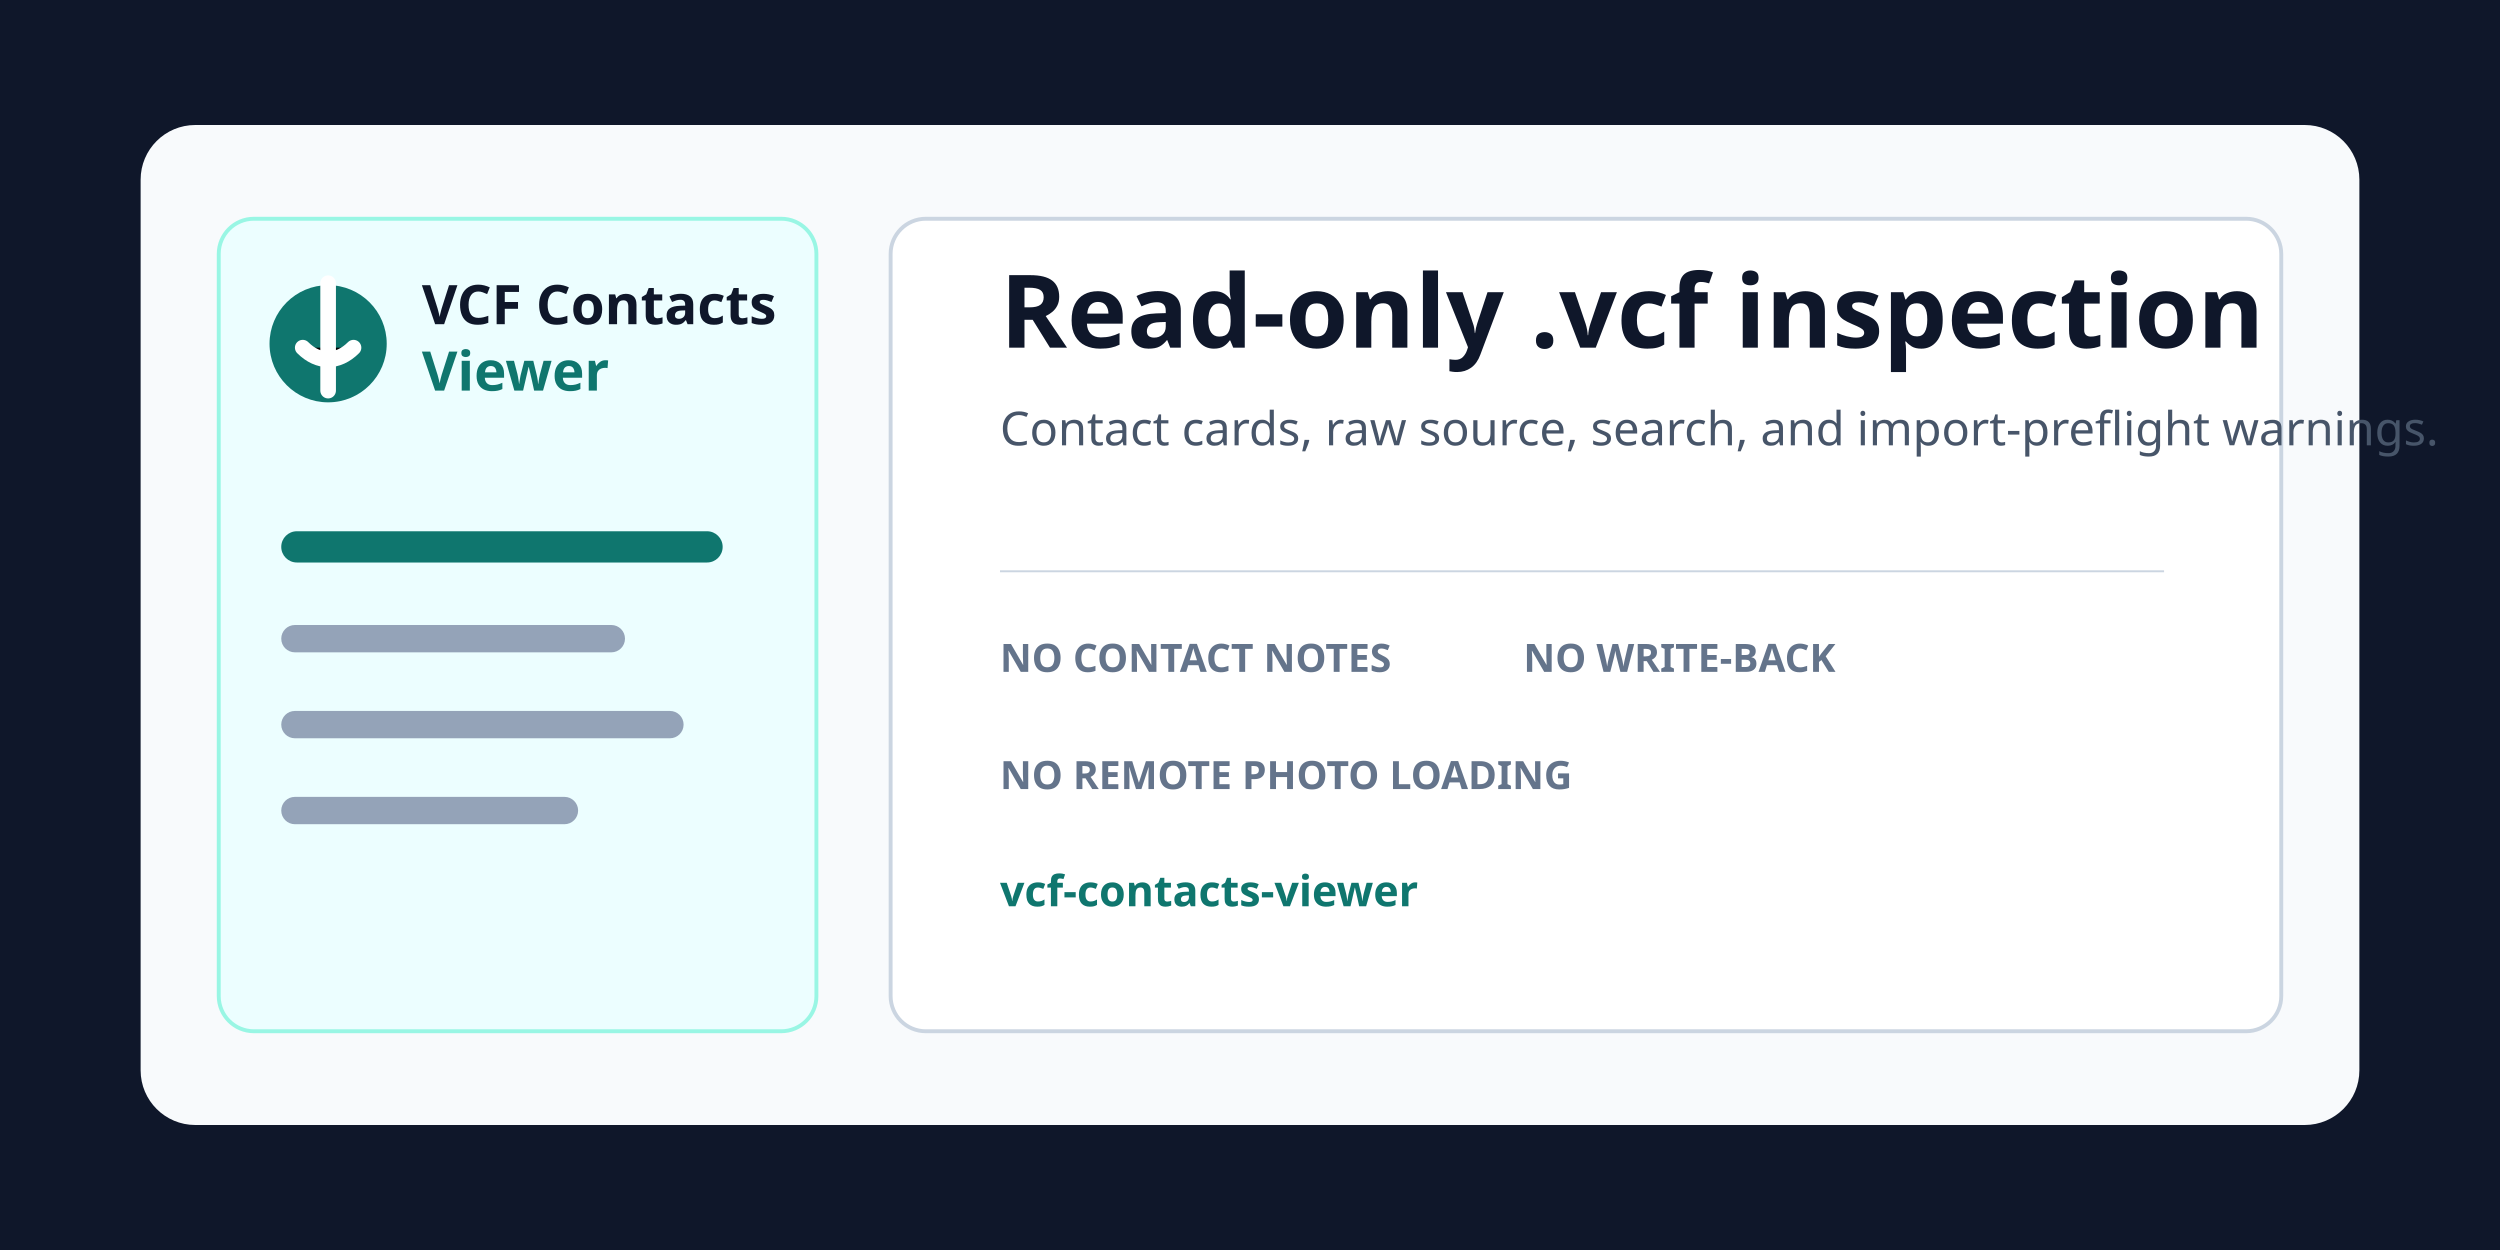
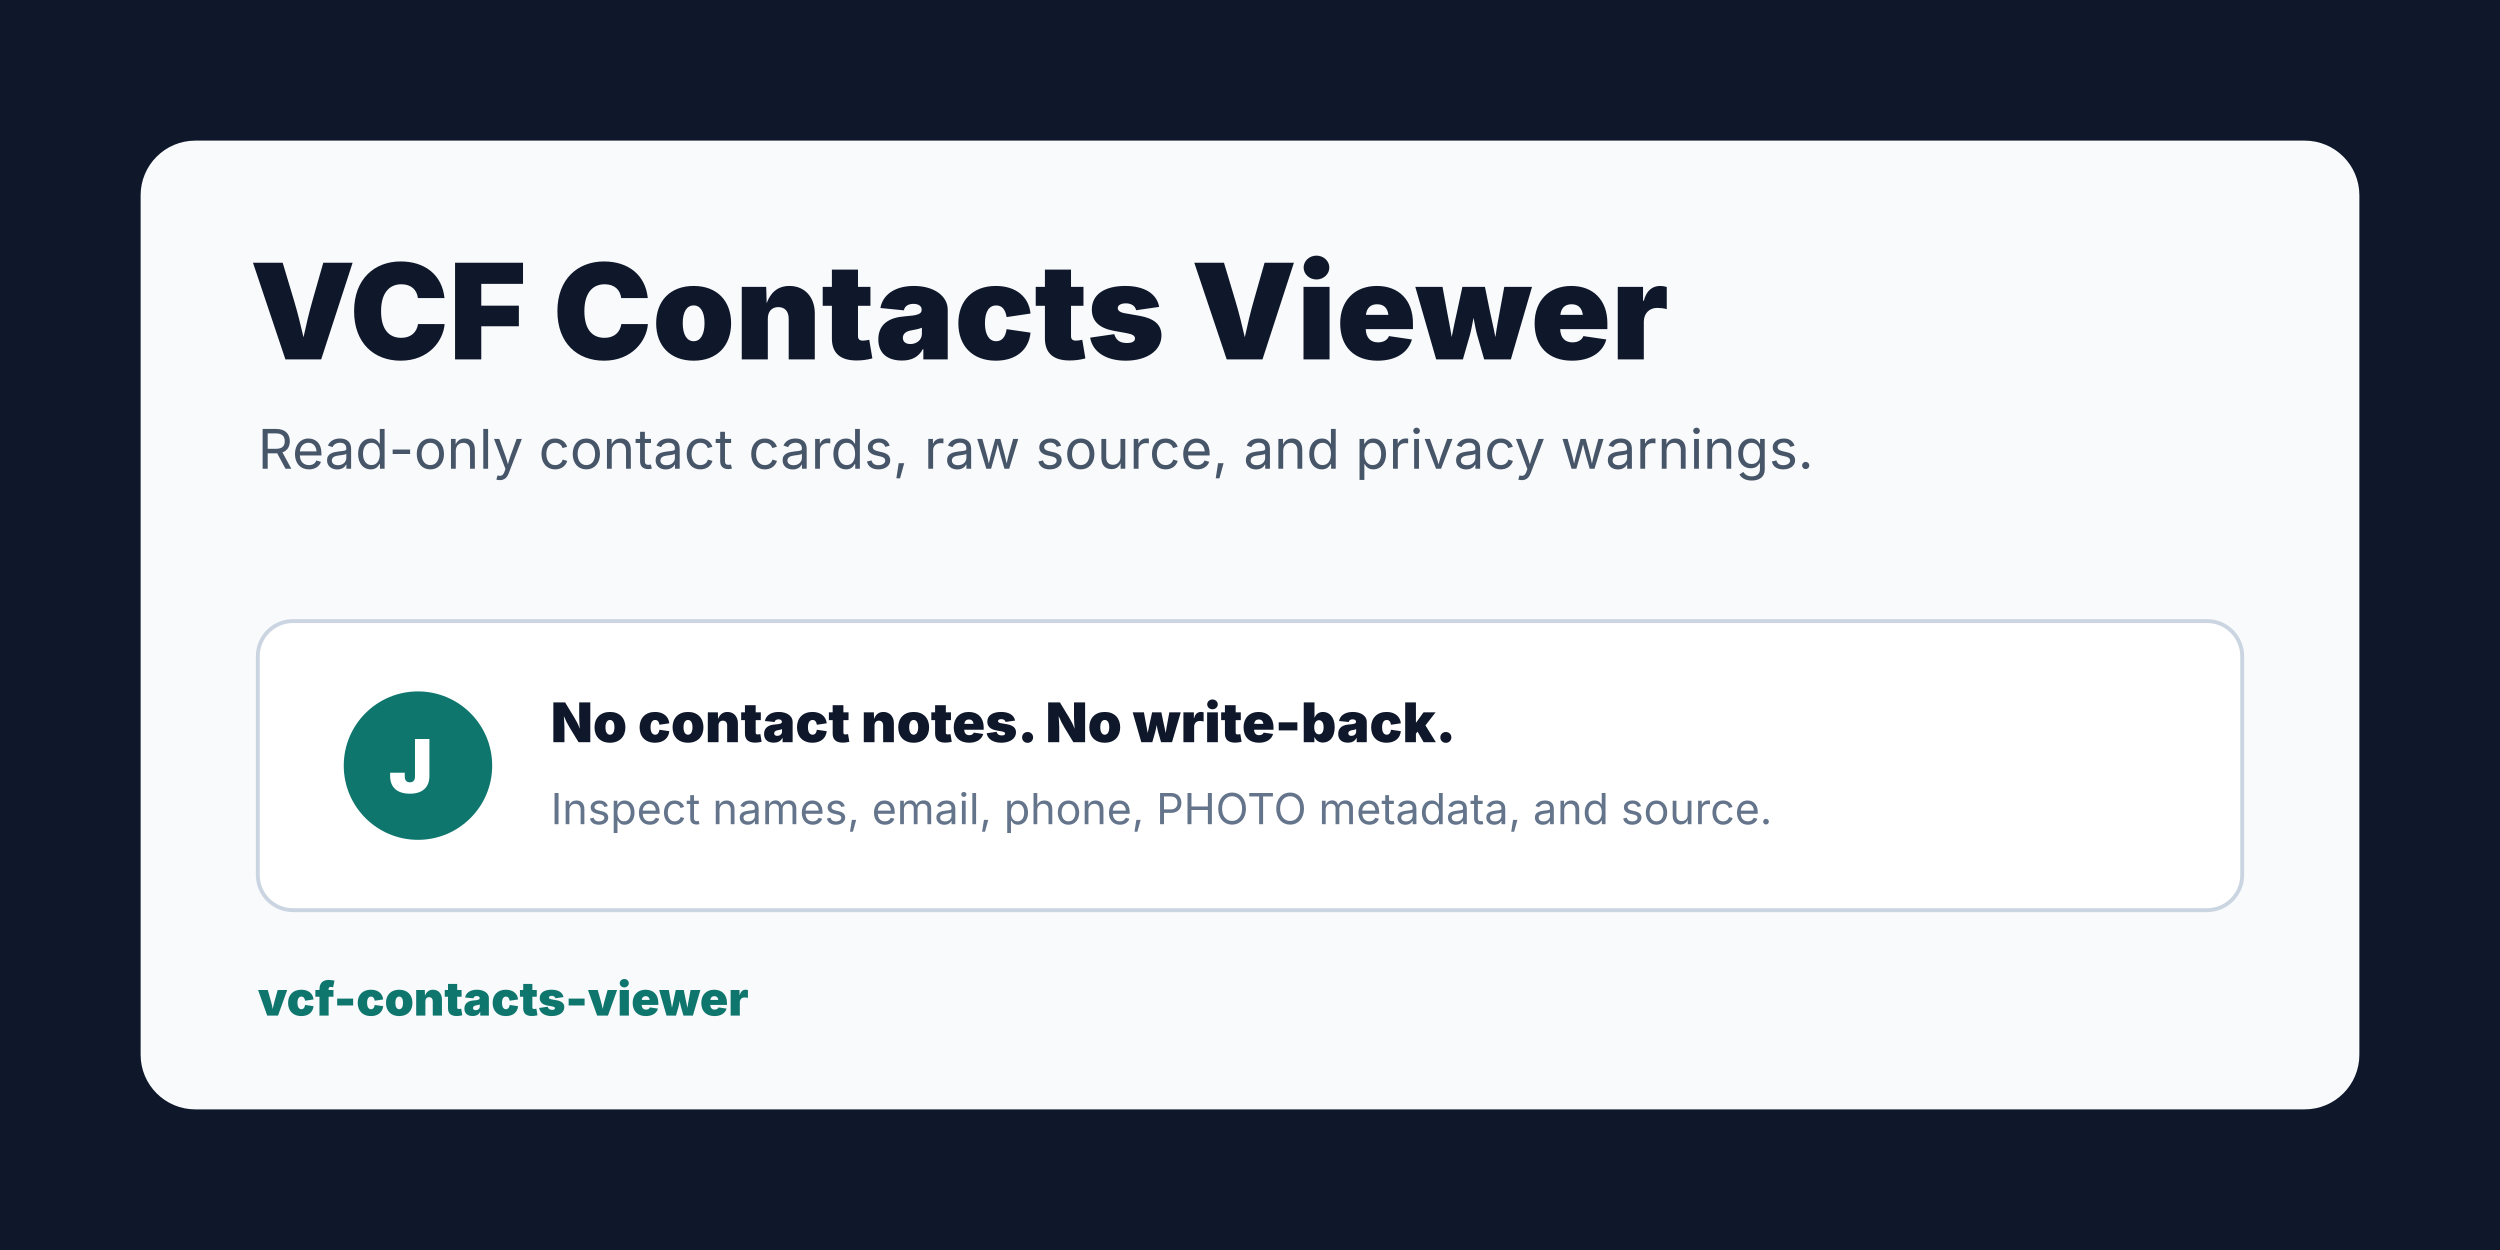
<svg xmlns="http://www.w3.org/2000/svg" width="1280" height="640" viewBox="0 0 1280 640" role="img" aria-labelledby="title desc">
  <rect width="1280" height="640" fill="#0f172a" />
-   <rect x="72" y="64" width="1136" height="512" rx="28" fill="#f8fafc" />
-   <rect x="112" y="112" width="306" height="416" rx="18" fill="#ecfeff" stroke="#99f6e4" stroke-width="2" />
-   <rect x="456" y="112" width="712" height="416" rx="18" fill="#ffffff" stroke="#cbd5e1" stroke-width="2" />
-   <circle cx="168" cy="176" r="30" fill="#0f766e" />
-   <path d="M155 178c8 8 18 8 26 0M168 145v55" stroke="#ffffff" stroke-width="8" stroke-linecap="round" />
-   <text x="216" y="166" fill="#0f172a" font-family="ui-sans-serif, system-ui" font-size="28" font-weight="800">VCF Contacts</text>
-   <text x="216" y="200" fill="#0f766e" font-family="ui-sans-serif, system-ui" font-size="28" font-weight="800">Viewer</text>
-   <rect x="144" y="272" width="226" height="16" rx="8" fill="#0f766e" />
-   <rect x="144" y="320" width="176" height="14" rx="7" fill="#94a3b8" />
-   <rect x="144" y="364" width="206" height="14" rx="7" fill="#94a3b8" />
-   <rect x="144" y="408" width="152" height="14" rx="7" fill="#94a3b8" />
-   <text x="512" y="178" fill="#0f172a" font-family="ui-sans-serif, system-ui" font-size="52" font-weight="900">Read-only .vcf inspection</text>
-   <text x="512" y="228" fill="#475569" font-family="ui-sans-serif, system-ui" font-size="24">Contact cards, raw source, search, and import-preflight warnings.</text>
-   <rect x="512" y="292" width="596" height="1" fill="#cbd5e1" />
-   <text x="512" y="344" fill="#64748b" font-family="ui-sans-serif, system-ui" font-size="20" font-weight="800">NO CONTACT NOTES</text>
-   <text x="780" y="344" fill="#64748b" font-family="ui-sans-serif, system-ui" font-size="20" font-weight="800">NO WRITE-BACK</text>
-   <text x="512" y="404" fill="#64748b" font-family="ui-sans-serif, system-ui" font-size="20" font-weight="800">NO REMOTE PHOTO LOADING</text>
-   <text x="512" y="464" fill="#0f766e" font-family="ui-sans-serif, system-ui" font-size="22" font-weight="900">vcf-contacts-viewer</text>
+   <rect x="72" y="72" width="1136" height="496" rx="28" fill="#f8fafc" />
+   <text x="128" y="184" fill="#0f172a" font-family="Inter, Arial, sans-serif" font-size="68" font-weight="900">VCF Contacts Viewer</text>
+   <text x="132" y="240" fill="#475569" font-family="Inter, Arial, sans-serif" font-size="28">Read-only contact cards, raw source, and privacy warnings.</text>
+   <g transform="translate(132 318)">
+     <rect width="1016" height="148" rx="18" fill="#ffffff" stroke="#cbd5e1" stroke-width="2" />
+     <circle cx="82" cy="74" r="38" fill="#0f766e" />
+     <text x="67" y="88" fill="#ffffff" font-family="Inter, Arial, sans-serif" font-size="38" font-weight="900">J</text>
+     <text x="150" y="62" fill="#0f172a" font-family="Inter, Arial, sans-serif" font-size="28" font-weight="900">No contact notes. No write-back.</text>
+     <text x="150" y="104" fill="#64748b" font-family="Inter, Arial, sans-serif" font-size="22">Inspect names, email, phone, PHOTO metadata, and source.</text>
+   </g>
+   <text x="132" y="520" fill="#0f766e" font-family="Inter, Arial, sans-serif" font-size="24" font-weight="900">vcf-contacts-viewer</text>
</svg>
